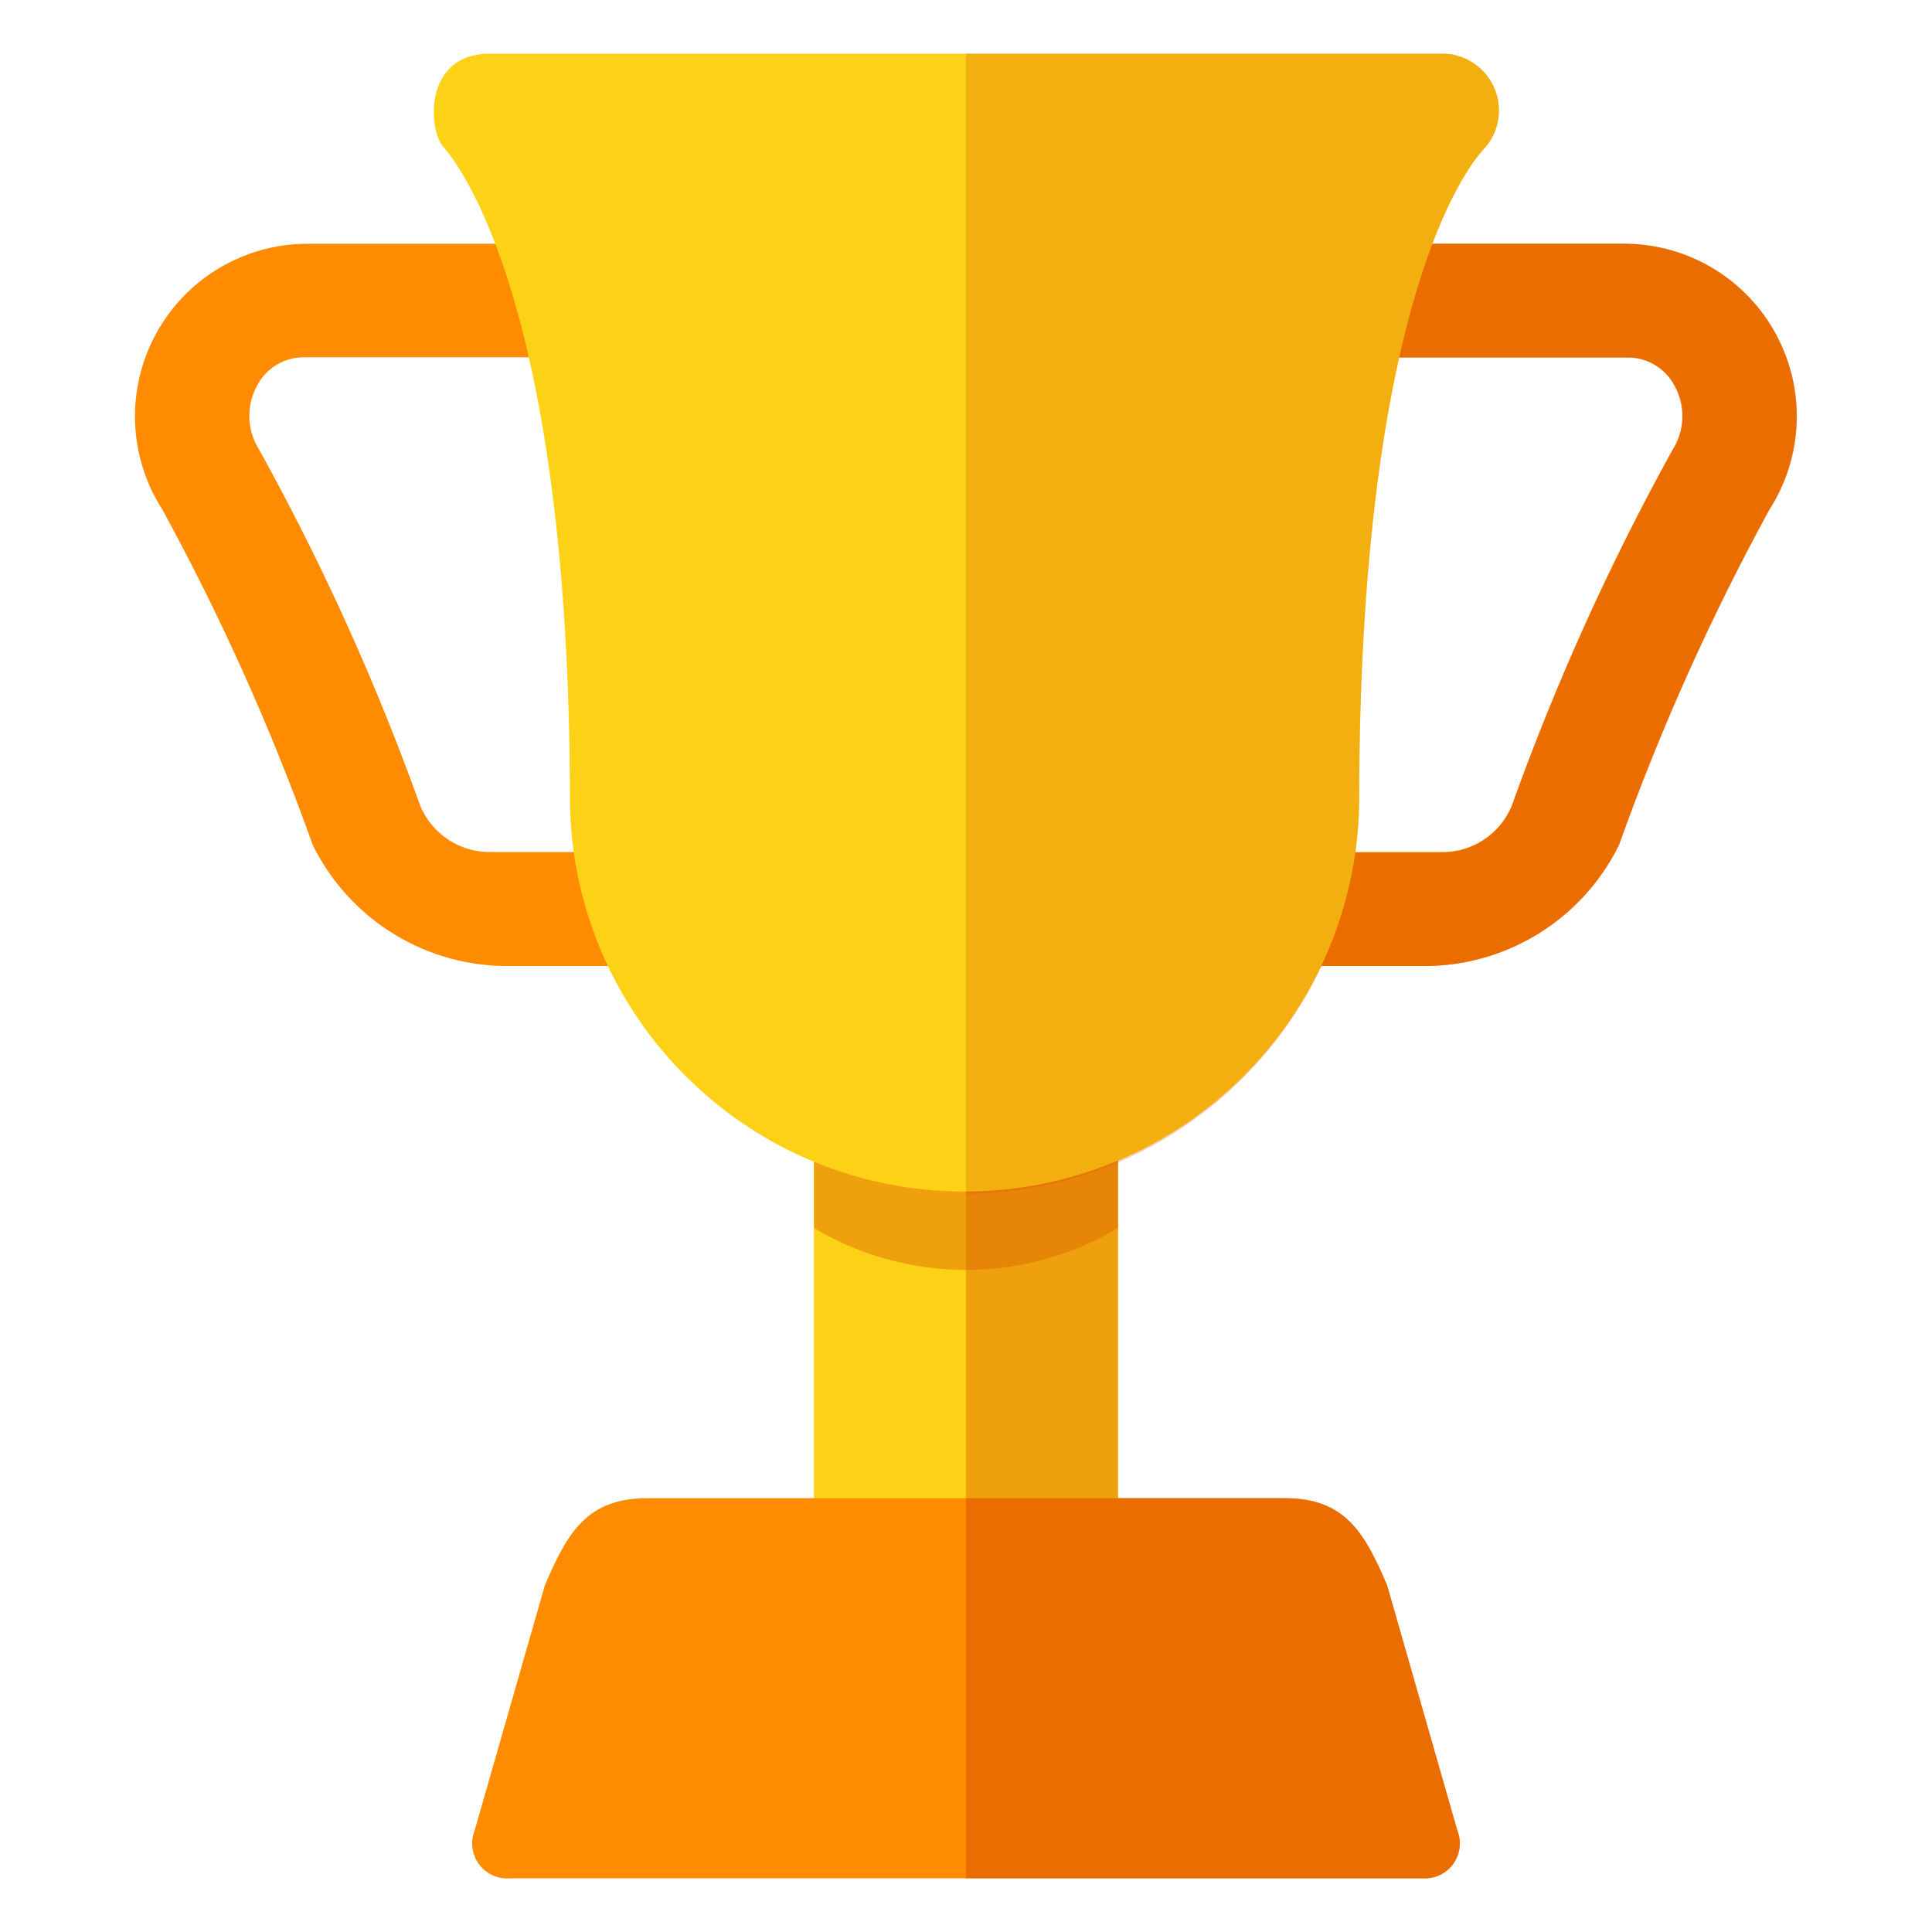
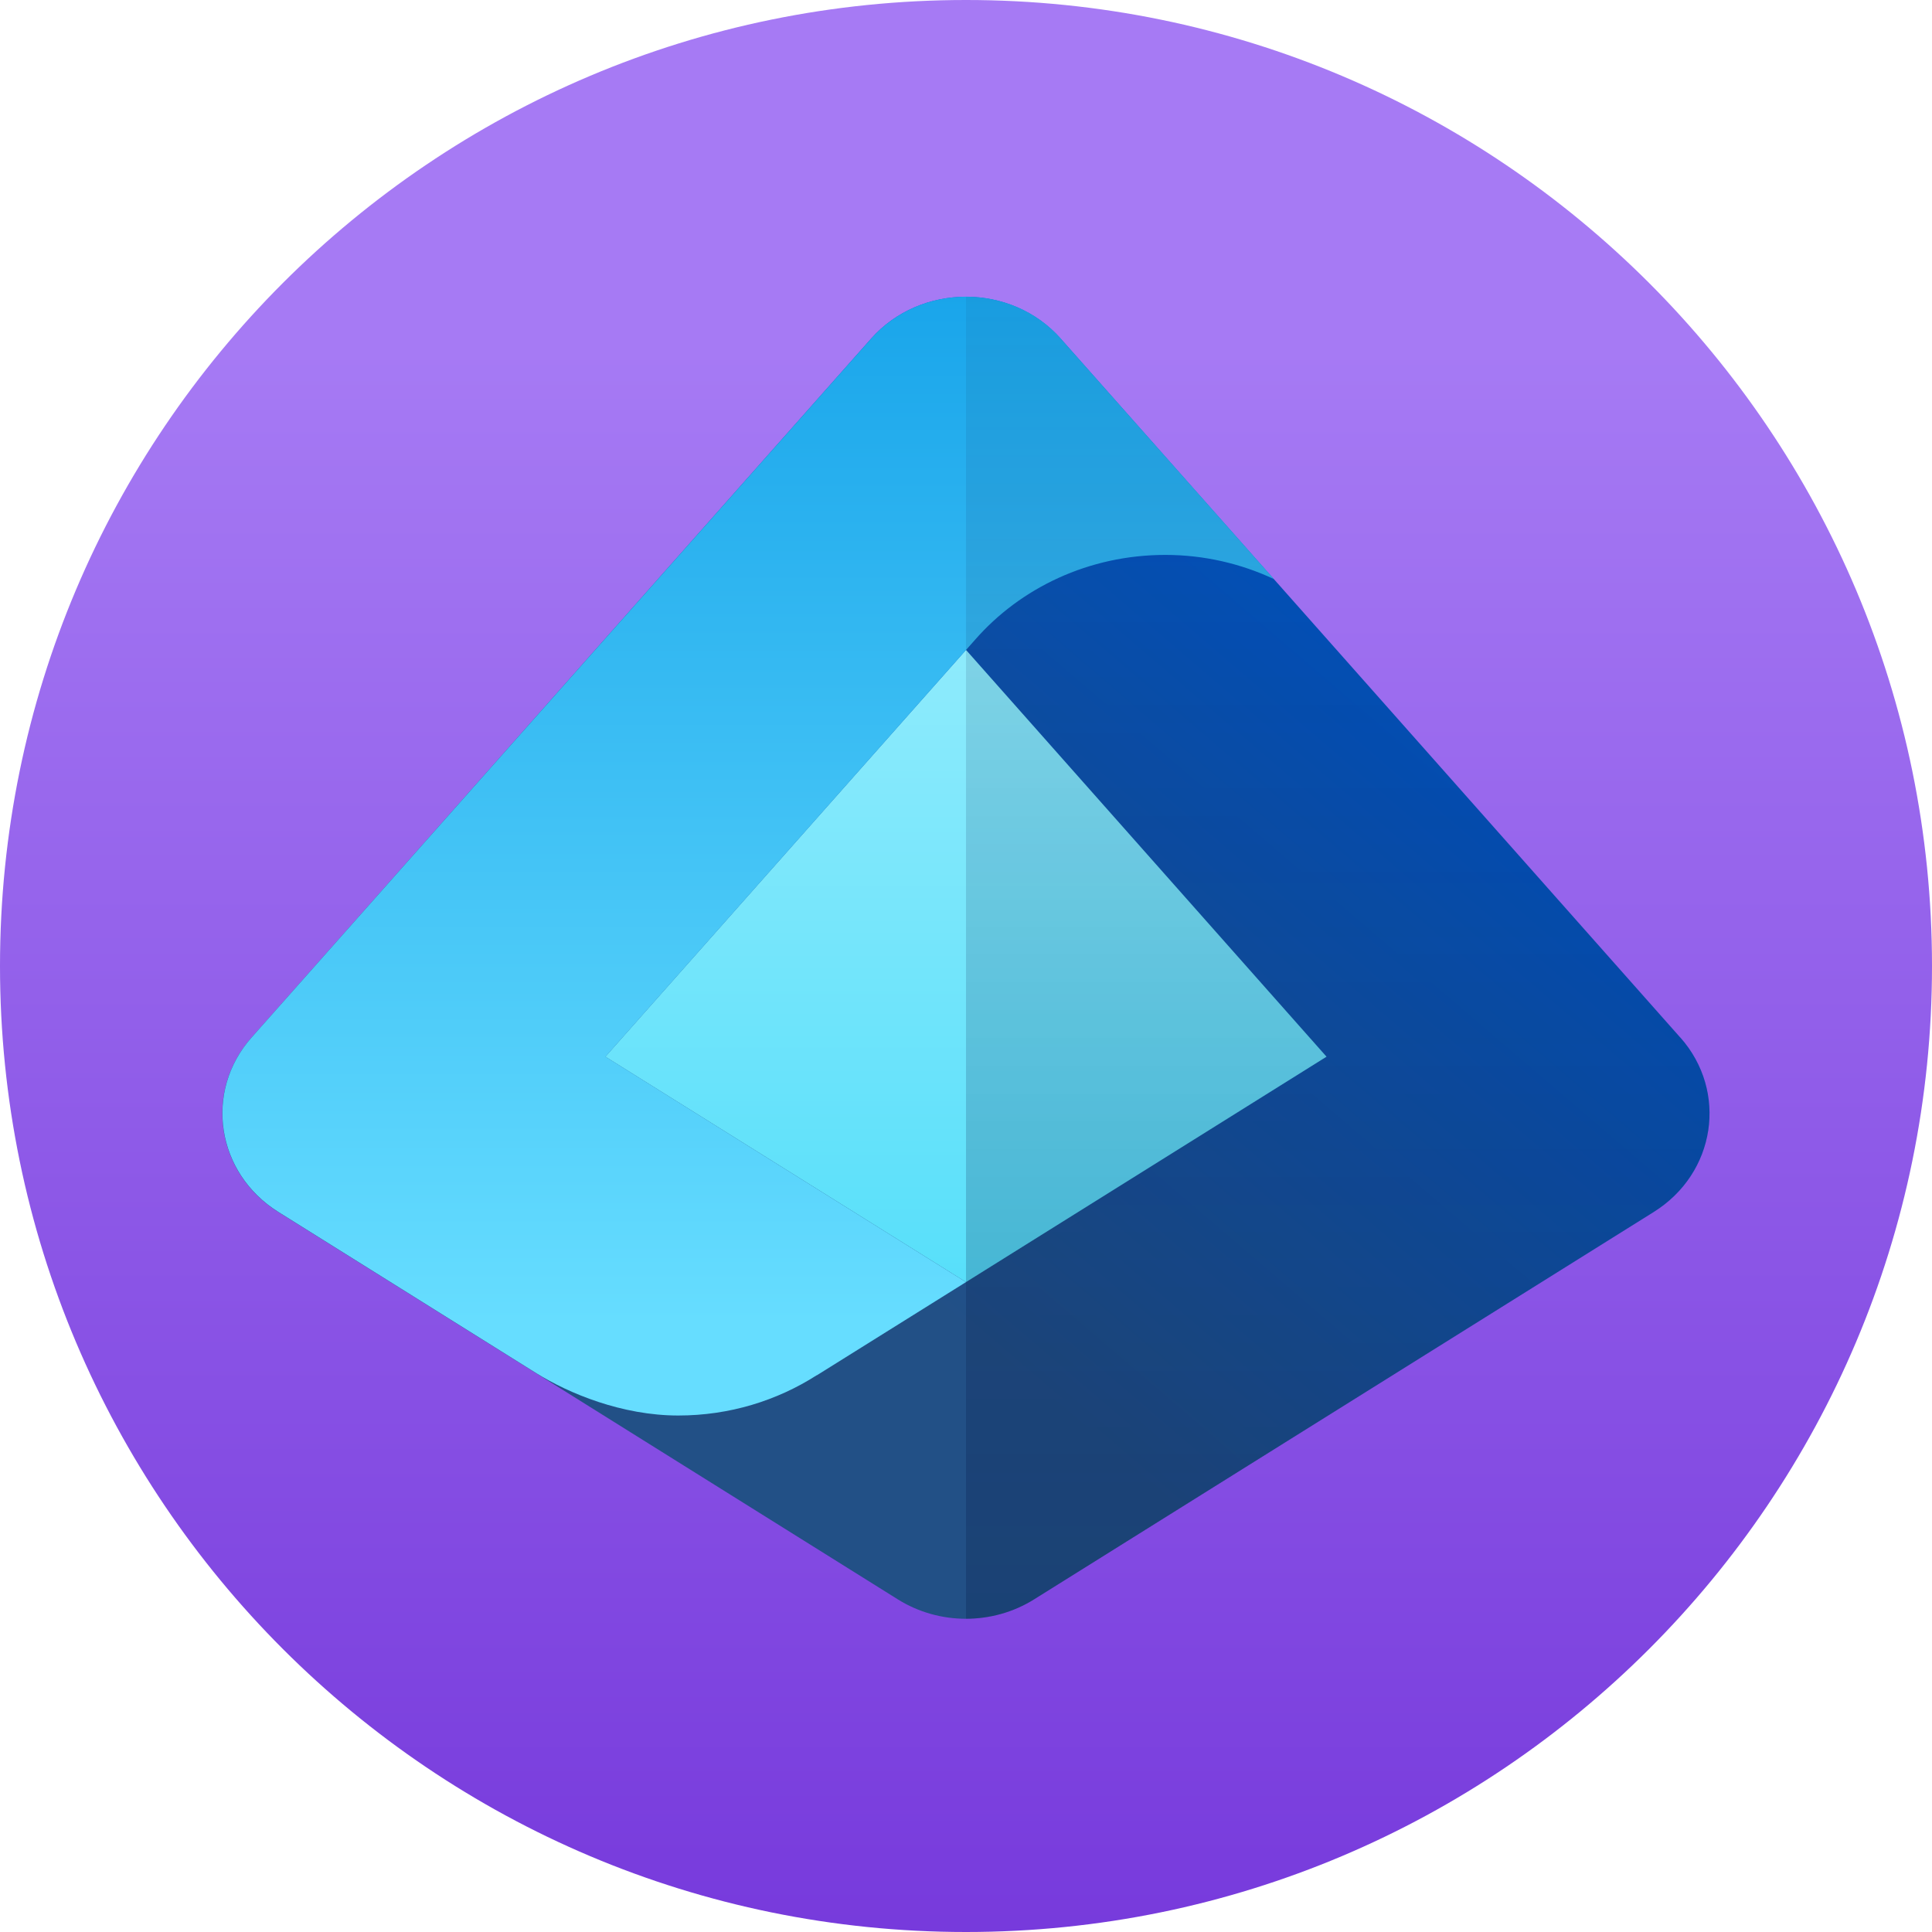
- <svg xmlns="http://www.w3.org/2000/svg" id="a01b4e24-82b9-4905-94da-21f6c0ff9401" width="18" height="18" viewBox="0 0 18 18">
+ <svg xmlns="http://www.w3.org/2000/svg" id="uuid-26c86e8c-6afd-469c-8eba-c099edd8fa6b" width="18" height="18" viewBox="0 0 18 18">
+   <defs>
+     <linearGradient id="uuid-a95f546c-1bab-45e3-a992-32e1ccdf3207" x1="-85" y1="777.516" x2="-85" y2="795.516" gradientTransform="translate(94 795.516) scale(1 -1)" gradientUnits="userSpaceOnUse">
+       <stop offset="0" stop-color="#773adc" />
+       <stop offset=".82" stop-color="#a67af4" />
+     </linearGradient>
+     <linearGradient id="uuid-d4ff18b4-5d19-4aff-aed3-936108a6fc93" x1="7.996" y1="779.969" x2="12.911" y2="785.714" gradientTransform="translate(0 791.516) scale(1 -1)" gradientUnits="userSpaceOnUse">
+       <stop offset="0" stop-color="#225086" />
+       <stop offset="1" stop-color="#0055c5" />
+     </linearGradient>
+     <linearGradient id="uuid-fd3c4ed0-a5ff-43c4-b07e-a43aa771cccb" x1="9" y1="777.497" x2="9" y2="792.036" gradientTransform="translate(0 791.516) scale(1 -1)" gradientUnits="userSpaceOnUse">
+       <stop offset="0" stop-color="#44dbf9" />
+       <stop offset="1" stop-color="#cbf8ff" />
+     </linearGradient>
+     <linearGradient id="uuid-1b86b618-fe52-4a1e-ba50-a1aad60142c3" x1="6.97" y1="779.196" x2="6.97" y2="791.703" gradientTransform="translate(0 791.516) scale(1 -1)" gradientUnits="userSpaceOnUse">
+       <stop offset="0" stop-color="#6df" />
+       <stop offset="1" stop-color="#0294e4" />
+     </linearGradient>
+     <linearGradient id="uuid-b51ef80d-2cfc-478a-a38f-46c743bfb91d" x1="12.463" y1="776.546" x2="12.463" y2="788.909" gradientTransform="translate(0 791.516) scale(1 -1)" gradientUnits="userSpaceOnUse">
+       <stop offset="0" stop-color="#041642" />
+       <stop offset="1" stop-color="#041642" stop-opacity=".25" />
+     </linearGradient>
+   </defs>
+   <circle cx="9" cy="9" r="9" fill="url(#uuid-a95f546c-1bab-45e3-a992-32e1ccdf3207)" stroke-width="0" />
  <g>
-     <path d="M15.149,2.271H2.851A1.608,1.608,0,0,0,1.514,4.75a21.829,21.829,0,0,1,1.4,3.123A2.019,2.019,0,0,0,4.766,9h8.467a2.02,2.02,0,0,0,1.849-1.127,21.829,21.829,0,0,1,1.4-3.123A1.608,1.608,0,0,0,15.149,2.271Zm.434,1.919a22.611,22.611,0,0,0-1.5,3.322.7.7,0,0,1-.671.426H4.589a.7.7,0,0,1-.674-.432,22.575,22.575,0,0,0-1.5-3.316.584.584,0,0,1-.018-.6.489.489,0,0,1,.452-.261h12.3a.489.489,0,0,1,.452.261A.584.584,0,0,1,15.583,4.19Z" fill="#ff8c00" />
-     <path d="M15.149,2.271H9.708V3.333h5.441a.487.487,0,0,1,.451.261.583.583,0,0,1-.017.6,22.611,22.611,0,0,0-1.5,3.322.7.7,0,0,1-.672.426h-3.7V9h3.525a2.02,2.02,0,0,0,1.849-1.127,21.829,21.829,0,0,1,1.4-3.123A1.608,1.608,0,0,0,15.149,2.271Z" fill="#dd5900" opacity="0.6" />
-     <path d="M7.583,10.417h2.834v3.9H7.583Z" fill="#fcd116" />
-     <path d="M9,10.417h1.417v3.9H9Z" fill="#dd5900" opacity="0.4" />
-     <path d="M13.579,17.058l-.656-2.29c-.21-.489-.39-.81-.956-.81H6.033c-.566,0-.746.321-.956.81l-.656,2.29a.325.325,0,0,0,.321.442h8.516A.325.325,0,0,0,13.579,17.058Z" fill="#ff8c00" />
-     <path d="M13.579,17.058l-.656-2.29c-.21-.489-.39-.81-.956-.81H9V17.5h4.258A.325.325,0,0,0,13.579,17.058Z" fill="#dd5900" opacity="0.6" />
-     <path d="M7.583,11.442a2.772,2.772,0,0,0,2.834,0V10.417H7.583Z" fill="#dd5900" opacity="0.4" />
-     <path d="M13.411.5H4.562c-.61,0-.577.7-.433.866S5.31,2.829,5.31,7.485a3.677,3.677,0,0,0,7.353,0c0-4.656,1-5.938,1.182-6.119A.53.53,0,0,0,13.411.5Z" fill="#fcd116" />
-     <path d="M9,11.124a3.693,3.693,0,0,0,3.663-3.639c0-4.656,1-5.938,1.182-6.119A.53.53,0,0,0,13.411.5H9Z" fill="#dd5900" opacity="0.3" />
+     <path d="m15.655,9.667l-5.773-6.512c-.461-.52-1.304-.52-1.766,0l-5.773,6.512c-.446.503-.329,1.263.249,1.625l5.773,3.609c.385.241.884.241,1.269,0l5.773-3.609c.578-.361.694-1.122.249-1.625h0Z" fill="url(#uuid-d4ff18b4-5d19-4aff-aed3-936108a6fc93)" stroke-width="0" />
+     <polygon points="5.64 9.845 5.68 9.87 9 11.945 9 11.945 12.359 9.845 12.36 9.845 12.359 9.845 9 6.055 5.64 9.845" fill="url(#uuid-fd3c4ed0-a5ff-43c4-b07e-a43aa771cccb)" stroke-width="0" />
+     <g>
+       <path d="m9.883,3.154c-.461-.52-1.304-.52-1.766,0l-5.773,6.512c-.446.503-.329,1.263.249,1.625,0,0,2.137,1.336,2.406,1.504.299.186.795.393,1.32.393.478,0,.921-.139,1.29-.375,0,0,0,0,.002,0l1.389-.868-3.359-2.1,3.444-3.885c.423-.483,1.06-.79,1.772-.79.363,0,.706.082,1.012.225l-1.985-2.239v-.002Z" fill="url(#uuid-1b86b618-fe52-4a1e-ba50-a1aad60142c3)" stroke-width="0" />
+       <path d="m9,15.081c.221,0,.442-.06.634-.18l5.773-3.609c.578-.361.694-1.122.249-1.625l-5.773-6.512c-.231-.26-.557-.39-.883-.39v12.317Z" fill="url(#uuid-b51ef80d-2cfc-478a-a38f-46c743bfb91d)" fill-opacity=".5" isolation="isolate" opacity=".5" stroke-width="0" />
+     </g>
  </g>
</svg>
